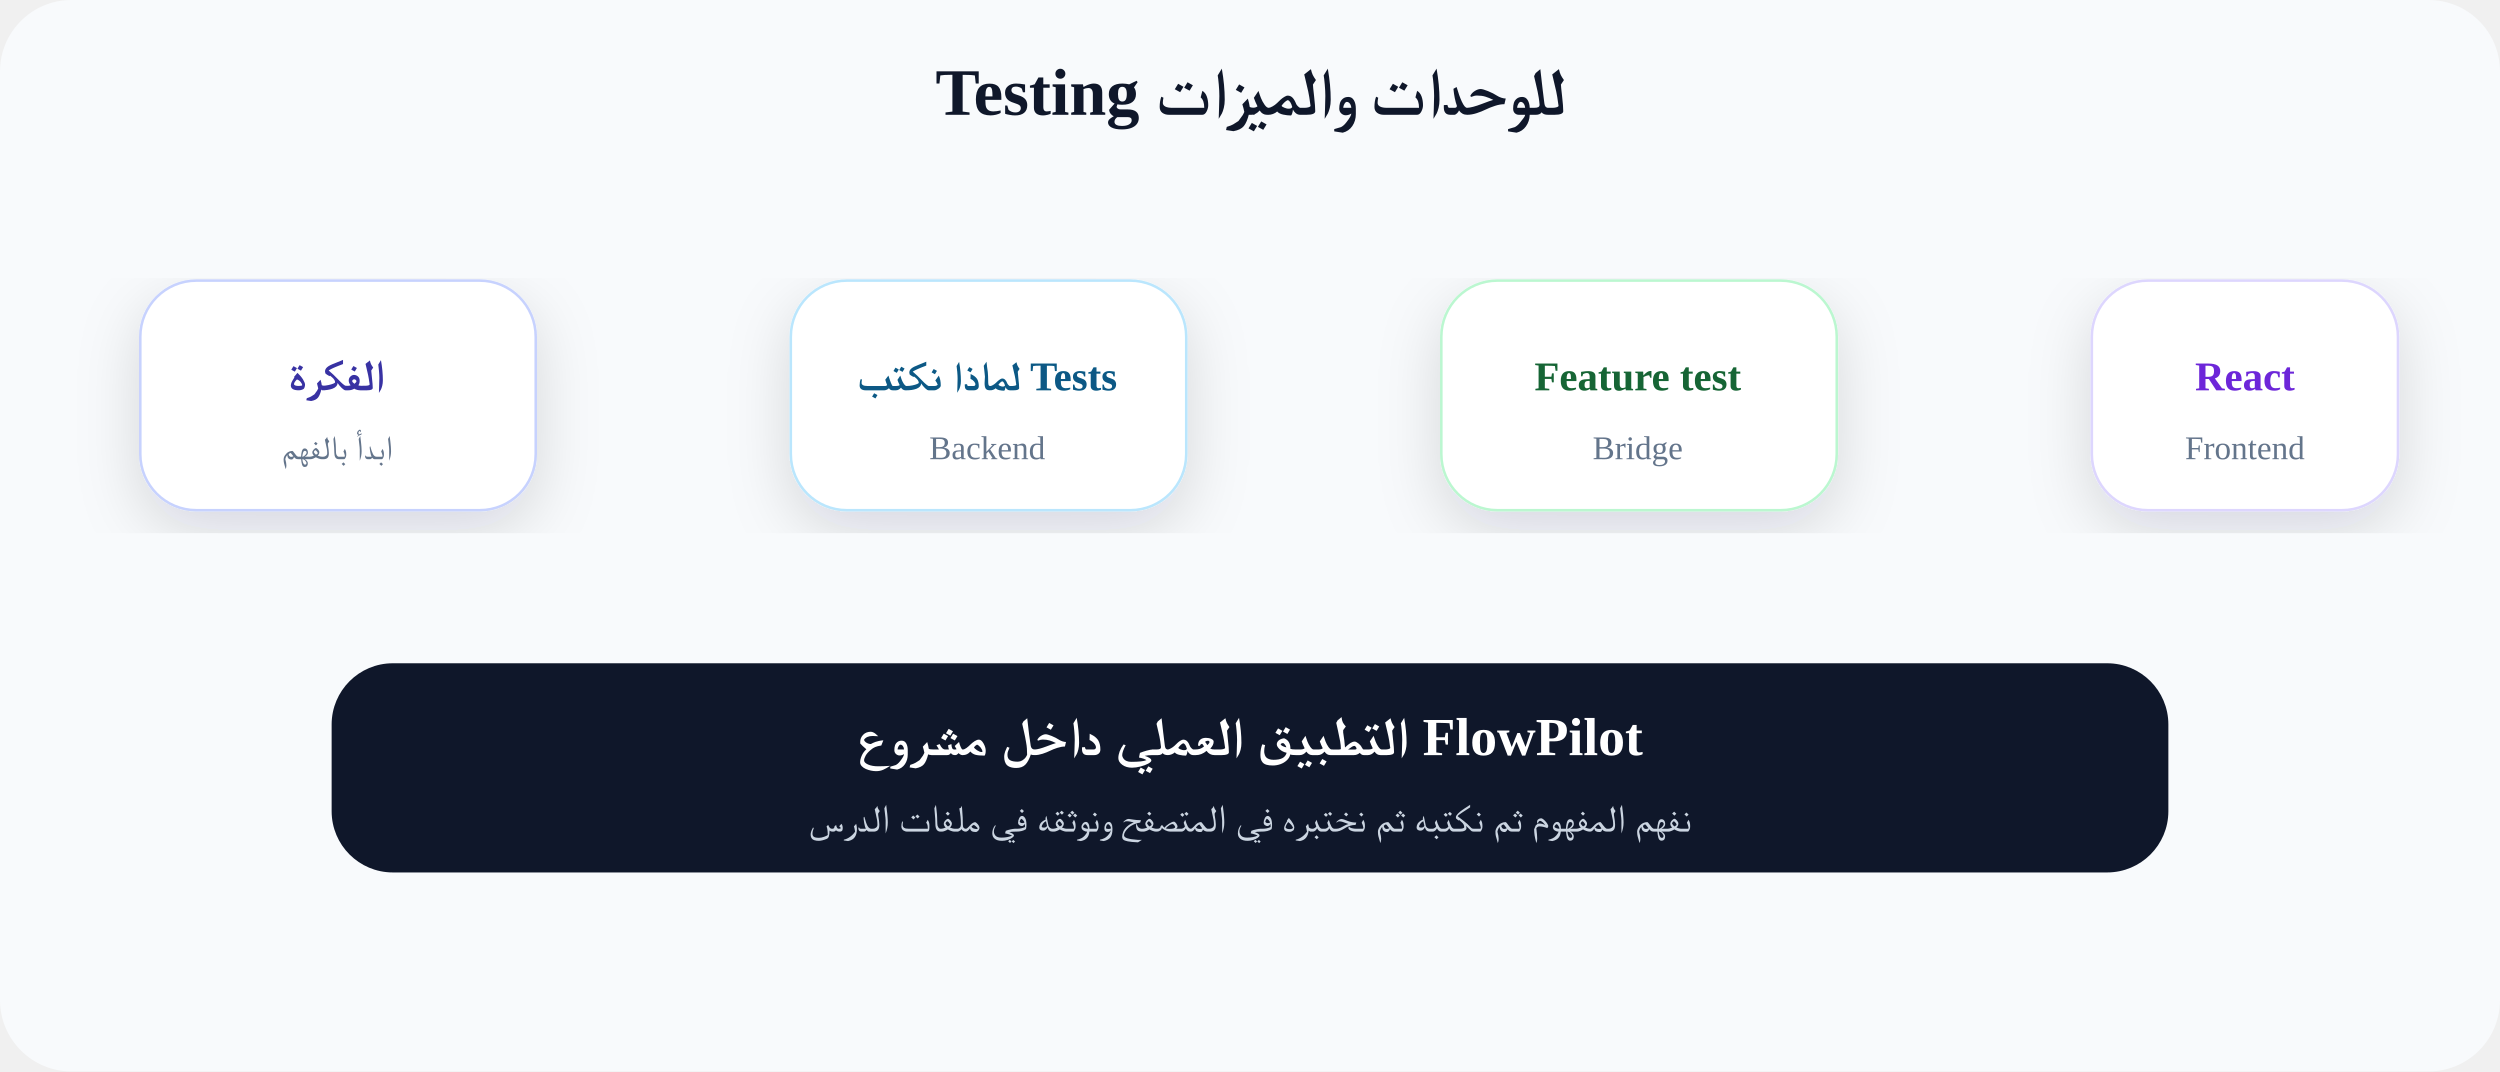
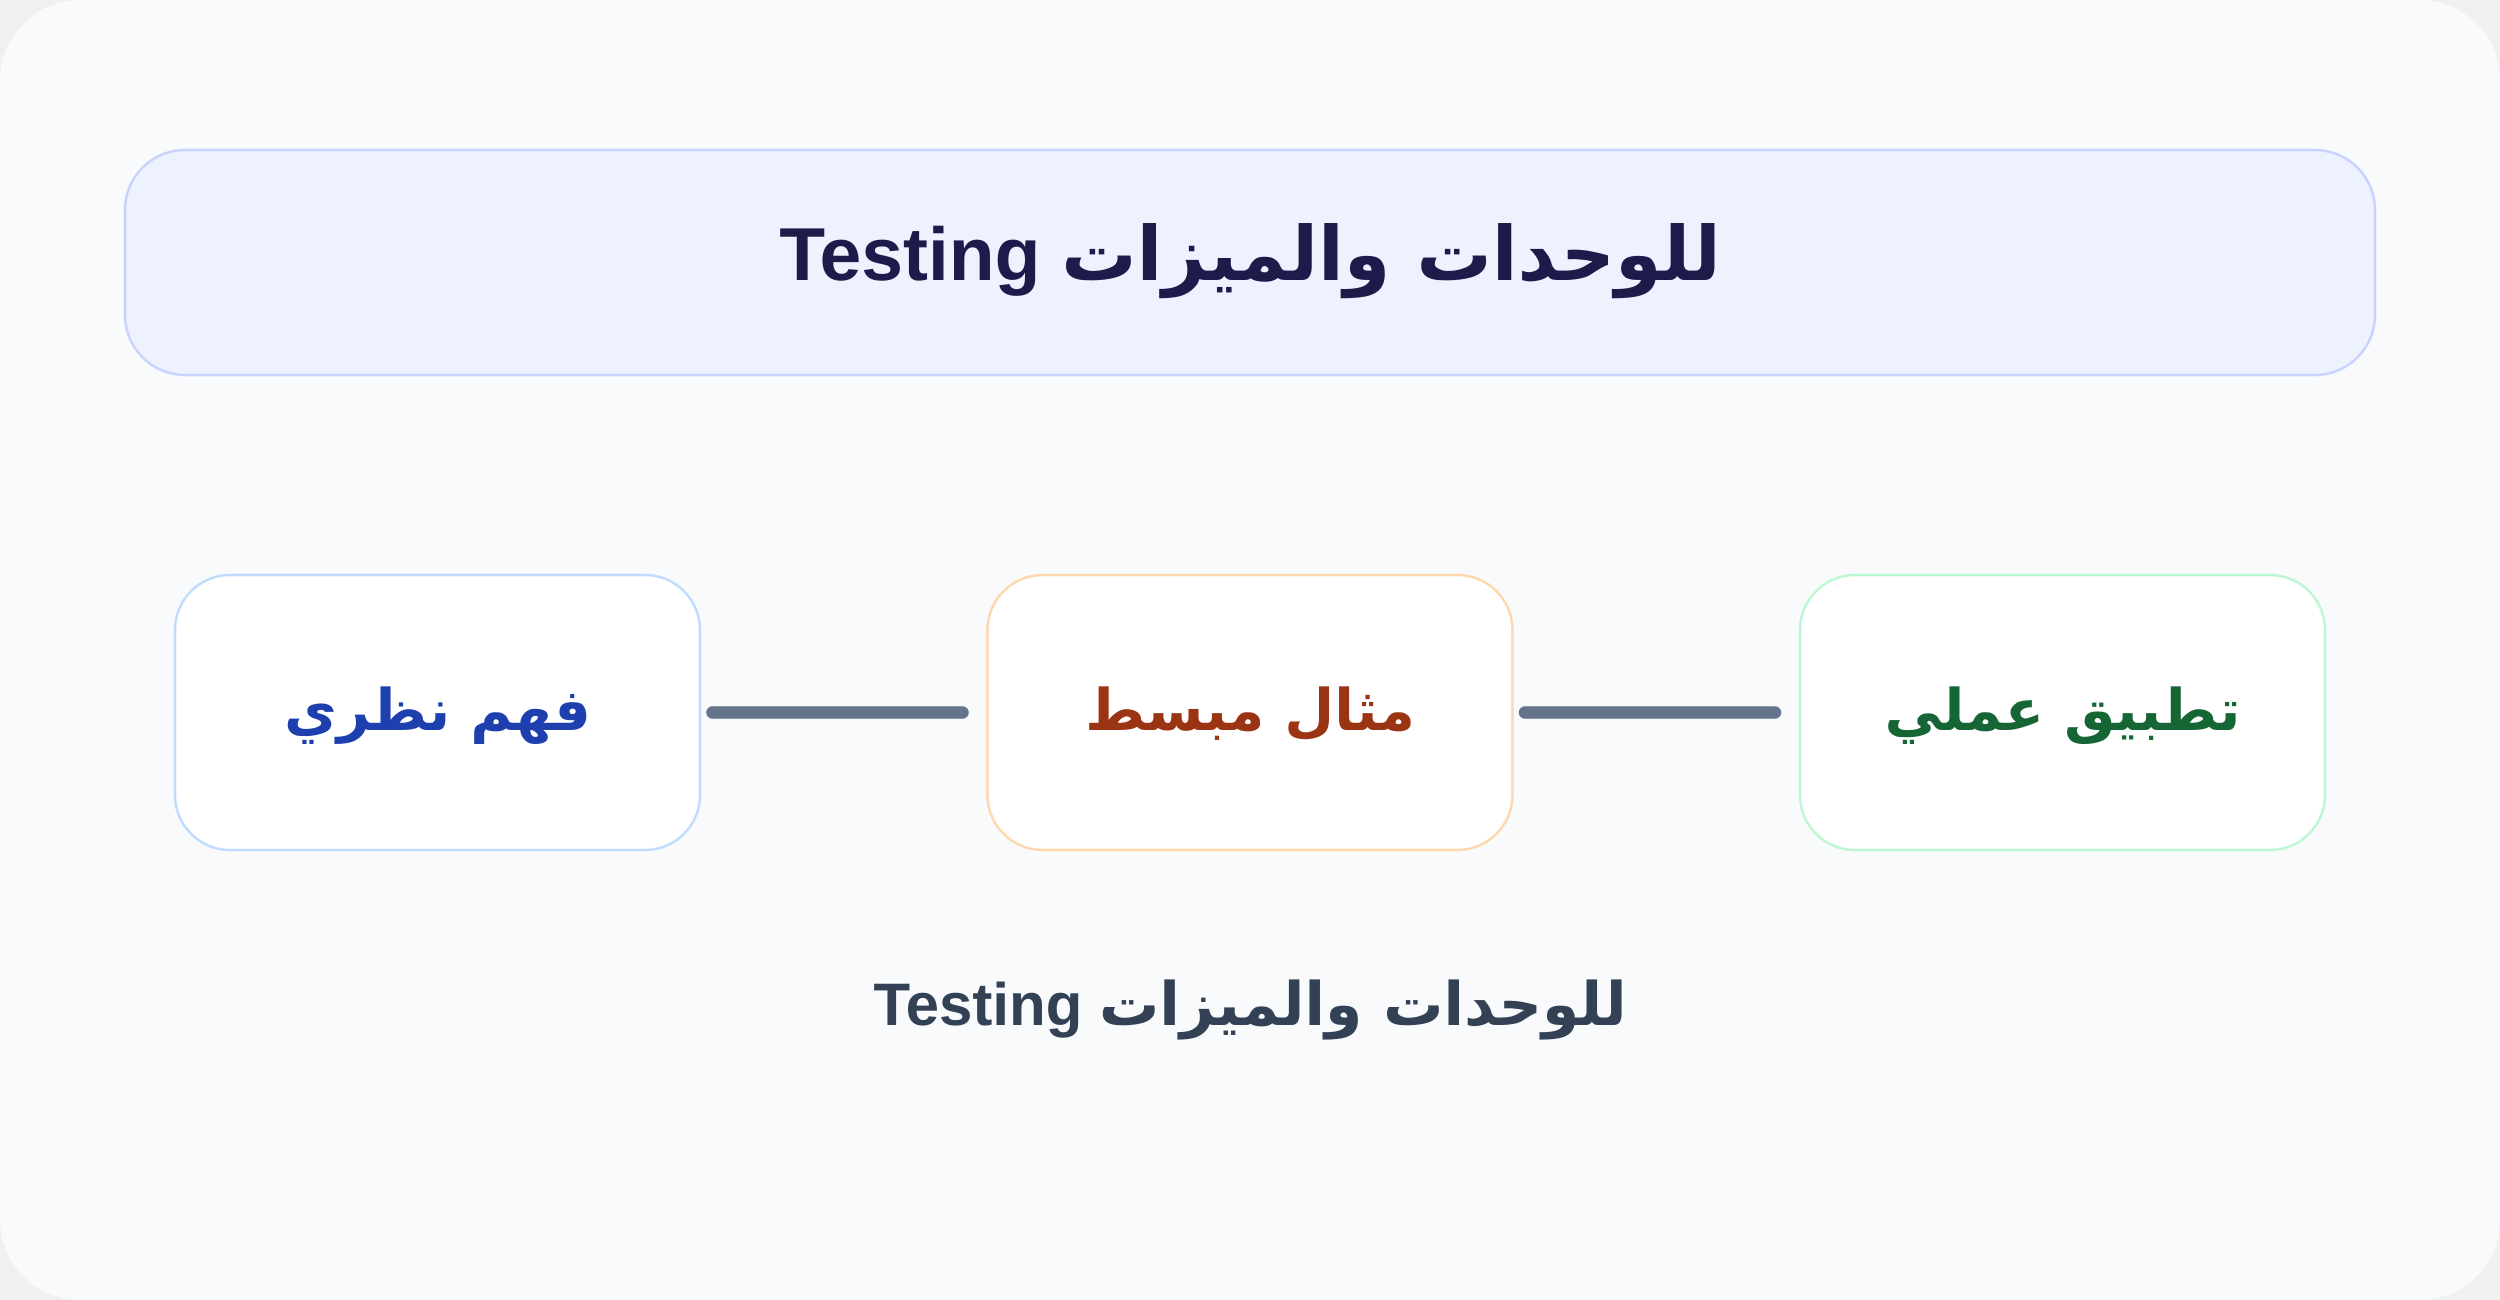
- <svg xmlns="http://www.w3.org/2000/svg" width="980" height="420" viewBox="0 0 980 420" role="img" aria-label="مخطط Testing للوحدات والميزات">
-   <defs>
-     <linearGradient id="g" x1="0" x2="1">
-       <stop offset="0" stop-color="#4f46e5" />
-       <stop offset="1" stop-color="#06b6d4" />
-     </linearGradient>
-     <filter id="s">
-       <feDropShadow dx="0" dy="8" stdDeviation="12" flood-color="#0f172a" flood-opacity=".14" />
-     </filter>
-   </defs>
-   <rect width="980" height="420" rx="28" fill="#f8fafc" />
-   <text x="490" y="45" text-anchor="middle" font-size="26" font-weight="800" fill="#0f172a">Testing للوحدات والميزات</text>
-   <g filter="url(#s)">
-     <rect x="55" y="110" width="155" height="90" rx="22" fill="white" stroke="#c7d2fe" />
-     <text x="132" y="153" text-anchor="middle" font-size="17" font-weight="800" fill="#3730a3">الفكرة</text>
-     <text x="132" y="180" text-anchor="middle" font-size="13" fill="#64748b">ابدأ بالفهم</text>
-     <path d="M220 155 H300" stroke="url(#g)" stroke-width="5" marker-end="url(#arrow)" />
-     <rect x="310" y="110" width="155" height="90" rx="22" fill="white" stroke="#bae6fd" />
-     <text x="387" y="153" text-anchor="middle" font-size="16" font-weight="800" fill="#075985">لماذا نكتب Tests</text>
-     <text x="387" y="180" text-anchor="middle" font-size="13" fill="#64748b">Backend</text>
-     <path d="M475 155 H555" stroke="url(#g)" stroke-width="5" />
-     <rect x="565" y="110" width="155" height="90" rx="22" fill="white" stroke="#bbf7d0" />
-     <text x="642" y="153" text-anchor="middle" font-size="16" font-weight="800" fill="#166534">Feature test</text>
-     <text x="642" y="180" text-anchor="middle" font-size="13" fill="#64748b">Bridge</text>
-     <path d="M730 155 H810" stroke="url(#g)" stroke-width="5" />
-     <rect x="820" y="110" width="120" height="90" rx="22" fill="white" stroke="#ddd6fe" />
-     <text x="880" y="153" text-anchor="middle" font-size="16" font-weight="800" fill="#6d28d9">React</text>
-     <text x="880" y="180" text-anchor="middle" font-size="13" fill="#64748b">Frontend</text>
+ <svg xmlns="http://www.w3.org/2000/svg" width="1000" height="520" viewBox="0 0 1000 520">
+   <rect width="1000" height="520" rx="32" fill="#f8fafc" />
+   <rect x="50" y="60" width="900" height="90" rx="24" fill="#eef2ff" stroke="#c7d2fe" />
+   <text x="500" y="112" text-anchor="middle" font-size="30" font-weight="900" fill="#1e1b4b" font-family="Arial">Testing للوحدات والميزات</text>
+   <g font-family="Arial" font-size="23" font-weight="800">
+     <rect x="70" y="230" width="210" height="110" rx="22" fill="#fff" stroke="#bfdbfe" />
+     <text x="175" y="292" text-anchor="middle" fill="#1e40af">فهم نظري</text>
+     <rect x="395" y="230" width="210" height="110" rx="22" fill="#fff" stroke="#fed7aa" />
+     <text x="500" y="292" text-anchor="middle" fill="#9a3412">مثال مبسط</text>
+     <rect x="720" y="230" width="210" height="110" rx="22" fill="#fff" stroke="#bbf7d0" />
+     <text x="825" y="292" text-anchor="middle" fill="#166534">تطبيق عملي</text>
  </g>
-   <rect x="130" y="260" width="720" height="82" rx="24" fill="#0f172a" />
-   <text x="490" y="296" text-anchor="middle" font-size="21" font-weight="900" fill="white">التطبيق العملي داخل مشروع FlowPilot</text>
-   <text x="490" y="326" text-anchor="middle" font-size="15" fill="#cbd5e1">نفهم المفهوم ثم نكتبه ثم نختبره في المتصفح ونوثقه في ملفات الدرس</text>
+   <path d="M285 285 H385" stroke="#64748b" stroke-width="5" stroke-linecap="round" />
+   <path d="M610 285 H710" stroke="#64748b" stroke-width="5" stroke-linecap="round" />
+   <text x="500" y="410" text-anchor="middle" font-size="24" font-weight="800" fill="#334155" font-family="Arial">Testing للوحدات والميزات</text>
</svg>
